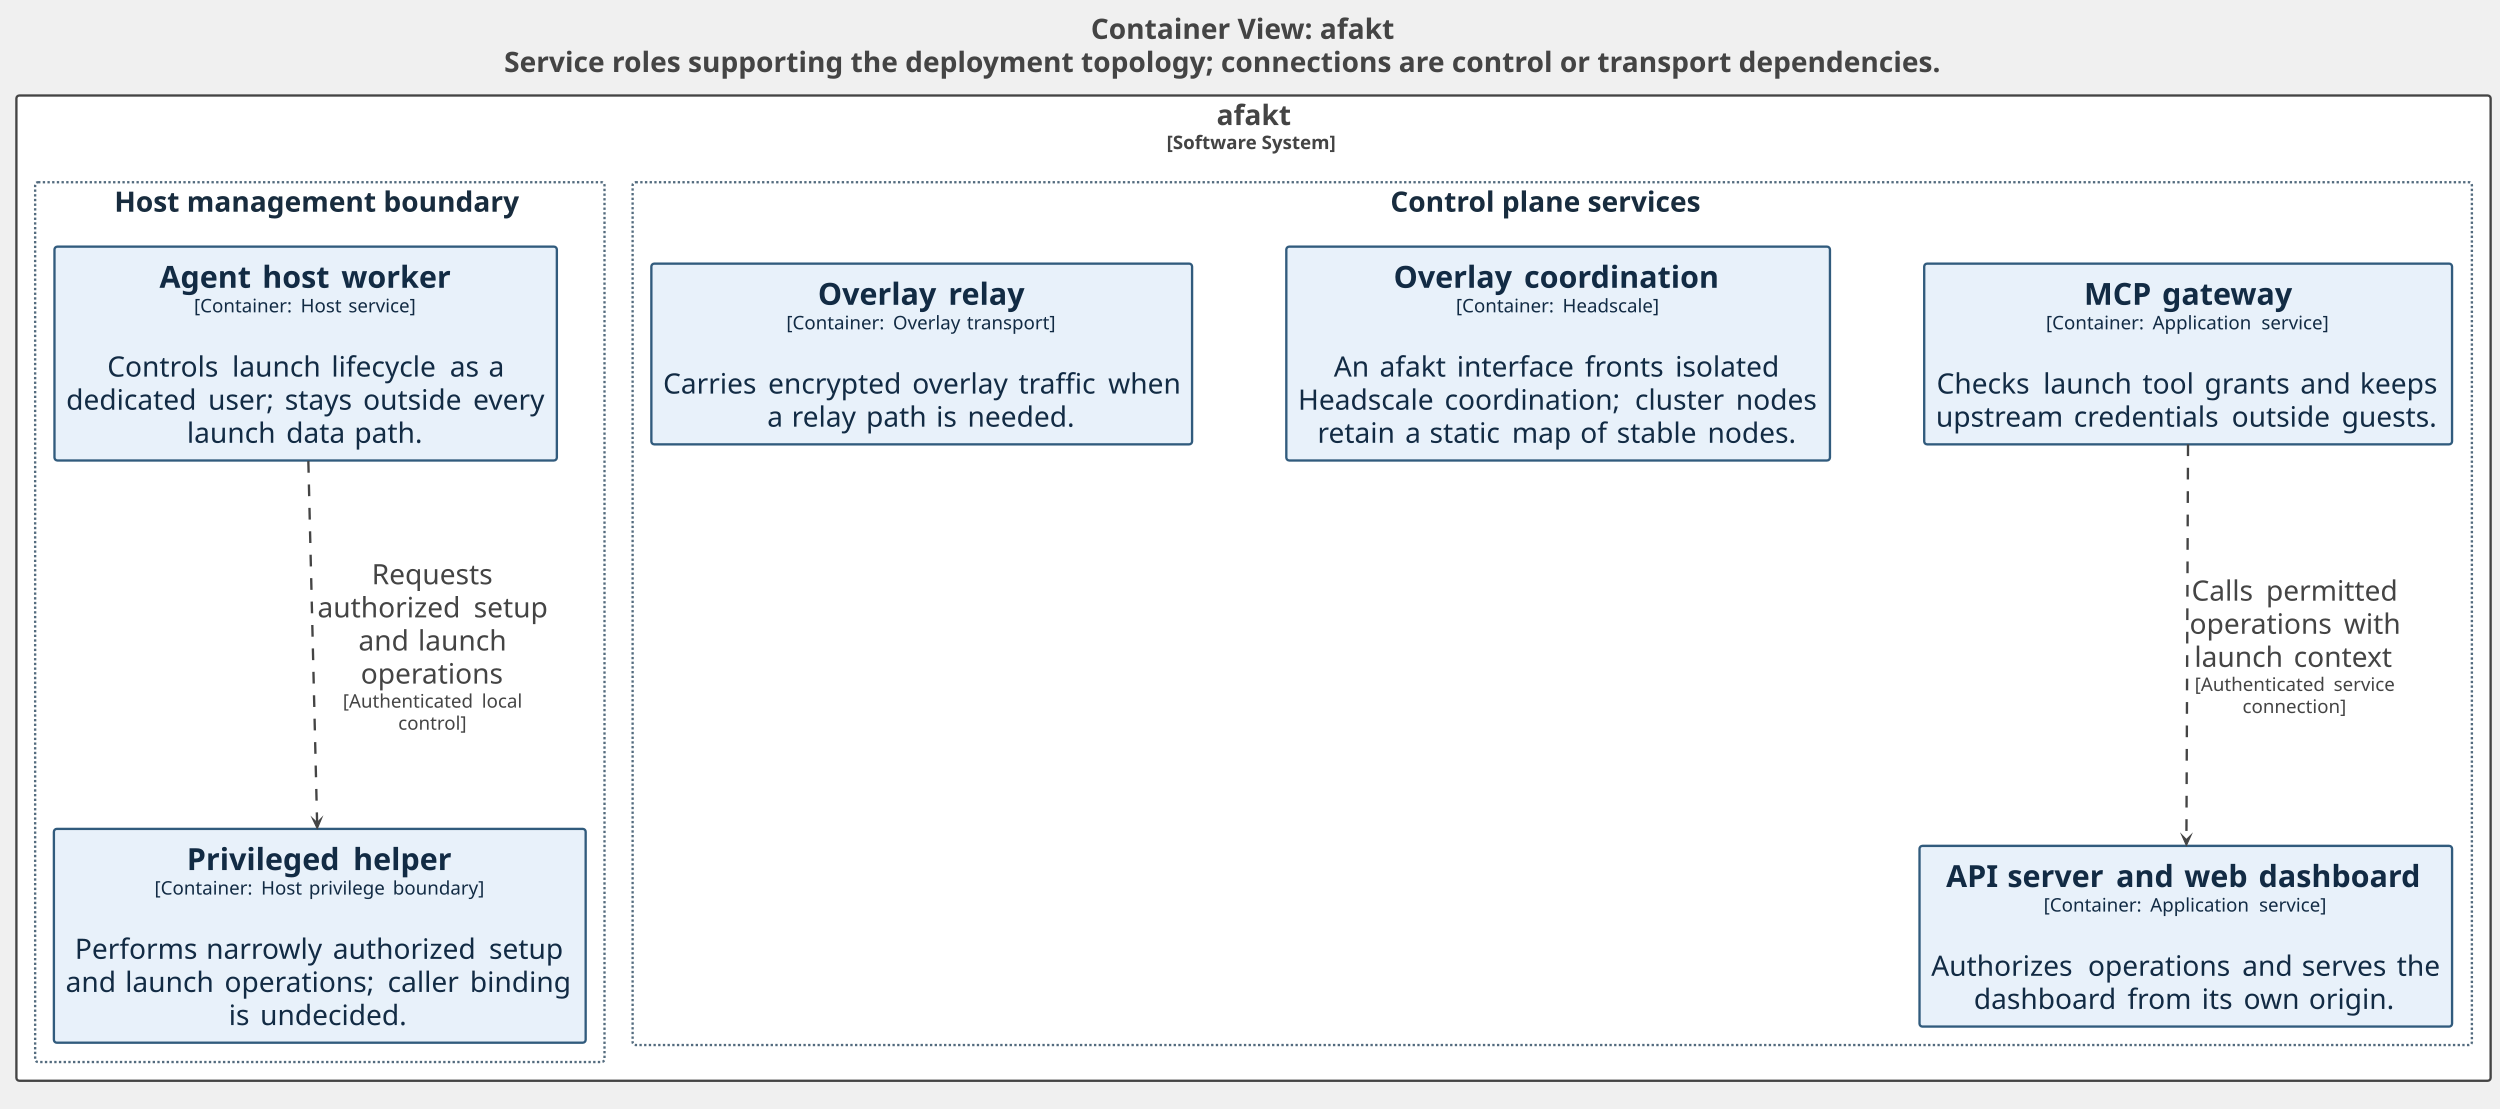
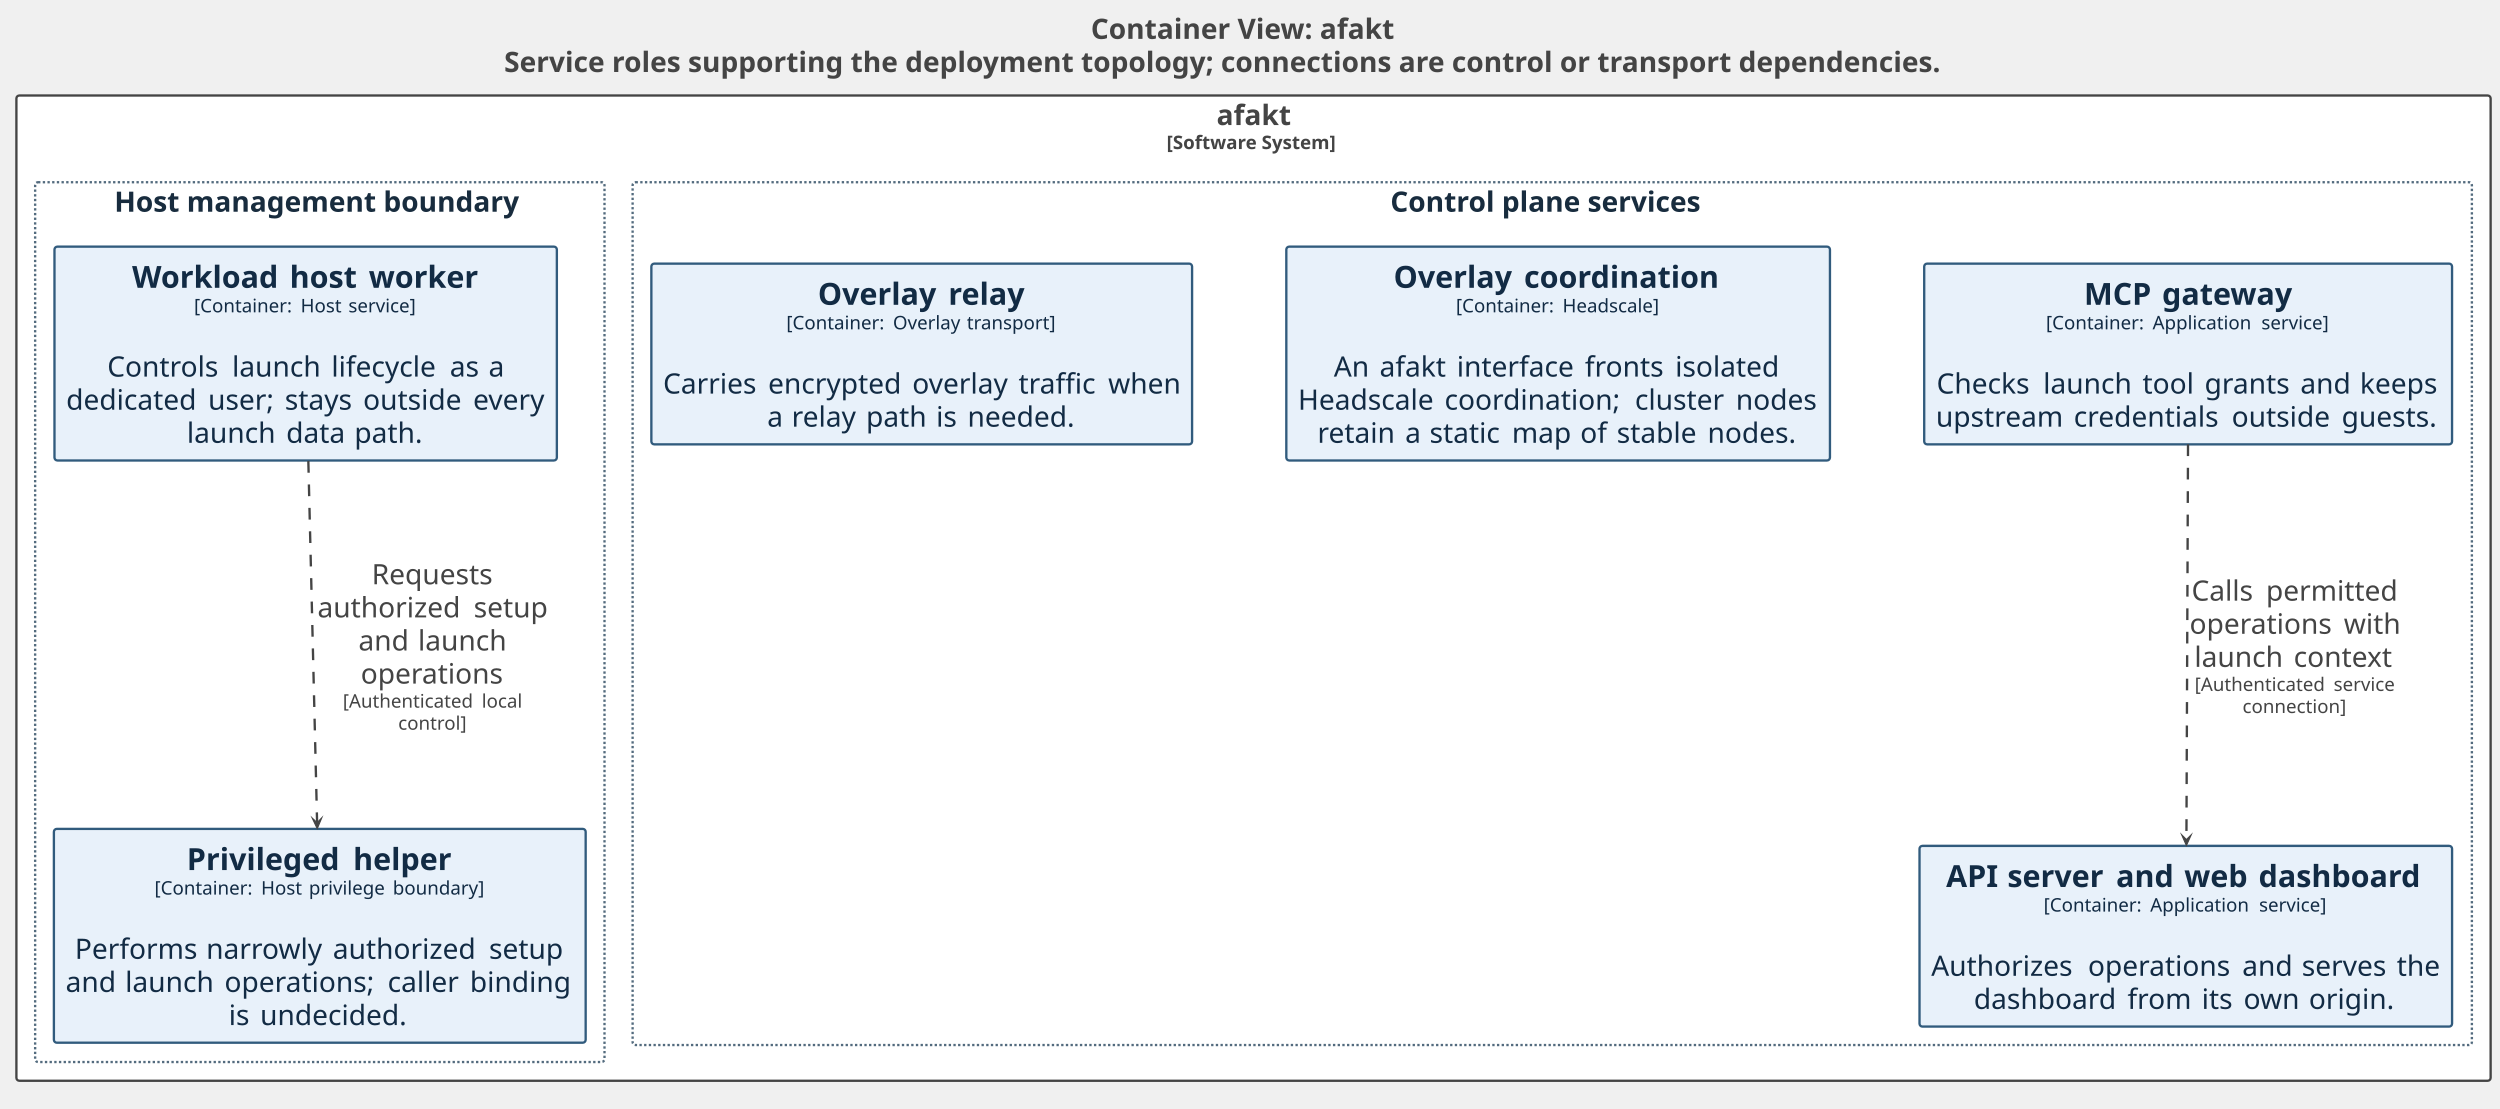
<svg xmlns="http://www.w3.org/2000/svg" version="1.1" data-diagram-type="DESCRIPTION" style="width:2134px;height:946px;background:#FFFFFF;" width="2134px" height="946px" viewBox="0 0 2134 946" zoomAndPan="magnify" preserveAspectRatio="none" contentStyleType="text/css">
  <defs />
  <g font-family="sans-serif" lengthAdjust="spacing">
    <g class="title" data-source-line="1">
      <text x="931.131" y="33.203" fill="#444" font-size="24" textLength="264.738" font-weight="700">Container View: afakt</text>
      <text x="430.301" y="61.469" fill="#444" font-size="24" textLength="1266.398" font-weight="700">Service roles supporting the deployment topology; connections are control or transport dependencies.</text>
    </g>
    <g class="cluster" data-qualified-name="afakt.n.size.16..Software System...size." id="ent0001" data-source-line="75">
      <rect x="14" y="81.531" width="2112" height="841" fill="#FFF" style="stroke:#444;stroke-width:2;" rx="2.5" ry="2.5" />
      <text x="1038.459" y="106.734" fill="#444" font-size="24" textLength="63.082" font-weight="700">afakt</text>
      <text x="995.82" y="127.266" fill="#444" font-size="16" textLength="148.359" font-weight="700">[Software System]</text>
    </g>
    <g class="cluster" data-qualified-name="afakt.n.size.16..Software System...size..group1" id="ent0002" data-source-line="76">
      <rect x="540" y="155.531" width="1570" height="736.5" fill="#FFF" style="stroke:#536B7E;stroke-width:2;stroke-dasharray:2,2;" rx="2.5" ry="2.5" />
      <text x="1186.795" y="180.734" fill="#182C3E" font-size="24" textLength="276.41" font-weight="700">Control plane services</text>
    </g>
    <g class="cluster" data-qualified-name="afakt.n.size.16..Software System...size..group2" id="ent0007" data-source-line="83">
      <rect x="30" y="155.531" width="486" height="751" fill="#FFF" style="stroke:#536B7E;stroke-width:2;stroke-dasharray:2,2;" rx="2.5" ry="2.5" />
      <text x="97.594" y="180.734" fill="#182C3E" font-size="24" textLength="350.813" font-weight="700">Host management boundary</text>
    </g>
    <g class="entity" data-qualified-name="afakt.n.size.16..Software System...size..group1.afakt.APIserverandwebdashboard" id="ent0003" data-source-line="77">
      <rect x="1638.5" y="722.031" width="454.59" height="154.262" fill="#E8F1FA" style="stroke:#315B7D;stroke-width:2;" rx="2.5" ry="2.5" />
      <text x="1661.216" y="757.168" fill="#122B44" font-size="26" textLength="43.71" font-weight="700">API</text>
      <text x="1704.926" y="757.168" fill="#122B44" font-size="26" font-weight="700"> </text>
      <text x="1713.496" y="757.168" fill="#122B44" font-size="26" textLength="84.233" font-weight="700">server</text>
      <text x="1797.729" y="757.168" fill="#122B44" font-size="26" font-weight="700"> </text>
      <text x="1806.298" y="757.168" fill="#122B44" font-size="26" textLength="49.588" font-weight="700">and</text>
      <text x="1855.886" y="757.168" fill="#122B44" font-size="26" font-weight="700"> </text>
      <text x="1864.456" y="757.168" fill="#122B44" font-size="26" textLength="54.895" font-weight="700">web</text>
      <text x="1919.35" y="757.168" fill="#122B44" font-size="26" font-weight="700"> </text>
      <text x="1927.919" y="757.168" fill="#122B44" font-size="26" textLength="142.454" font-weight="700">dashboard</text>
      <text x="1744.436" y="778.121" fill="#122B44" font-size="16" textLength="85.93">[Container:</text>
      <text x="1830.365" y="778.121" fill="#122B44" font-size="16"> </text>
      <text x="1835.428" y="778.121" fill="#122B44" font-size="16" textLength="87.828">Application</text>
      <text x="1923.256" y="778.121" fill="#122B44" font-size="16"> </text>
      <text x="1928.318" y="778.121" fill="#122B44" font-size="16" textLength="58.836">service]</text>
      <text x="1861.998" y="804.699" fill="#122B44" font-size="24"> </text>
      <text x="1648.5" y="832.965" fill="#122B44" font-size="24" textLength="126.188">Authorizes</text>
      <text x="1774.688" y="832.965" fill="#122B44" font-size="24"> </text>
      <text x="1782.281" y="832.965" fill="#122B44" font-size="24" textLength="124.078">operations</text>
      <text x="1906.359" y="832.965" fill="#122B44" font-size="24"> </text>
      <text x="1913.953" y="832.965" fill="#122B44" font-size="24" textLength="43.254">and</text>
      <text x="1957.207" y="832.965" fill="#122B44" font-size="24"> </text>
      <text x="1964.801" y="832.965" fill="#122B44" font-size="24" textLength="73.453">serves</text>
      <text x="2038.254" y="832.965" fill="#122B44" font-size="24"> </text>
      <text x="2045.848" y="832.965" fill="#122B44" font-size="24" textLength="37.242">the</text>
      <text x="1684.869" y="861.23" fill="#122B44" font-size="24" textLength="123.516">dashboard</text>
      <text x="1808.385" y="861.23" fill="#122B44" font-size="24"> </text>
      <text x="1815.979" y="861.23" fill="#122B44" font-size="24" textLength="55.793">from</text>
      <text x="1871.771" y="861.23" fill="#122B44" font-size="24"> </text>
      <text x="1879.365" y="861.23" fill="#122B44" font-size="24" textLength="28.148">its</text>
      <text x="1907.514" y="861.23" fill="#122B44" font-size="24"> </text>
      <text x="1915.107" y="861.23" fill="#122B44" font-size="24" textLength="48.129">own</text>
      <text x="1963.236" y="861.23" fill="#122B44" font-size="24"> </text>
      <text x="1970.83" y="861.23" fill="#122B44" font-size="24" textLength="75.891">origin.</text>
    </g>
    <g class="entity" data-qualified-name="afakt.n.size.16..Software System...size..group1.afakt.MCPgateway" id="ent0004" data-source-line="78">
      <rect x="1642.5" y="225.031" width="450.57" height="154.262" fill="#E8F1FA" style="stroke:#315B7D;stroke-width:2;" rx="2.5" ry="2.5" />
      <text x="1778.924" y="260.168" fill="#122B44" font-size="26" textLength="58.068" font-weight="700">MCP</text>
      <text x="1836.993" y="260.168" fill="#122B44" font-size="26" font-weight="700"> </text>
      <text x="1845.562" y="260.168" fill="#122B44" font-size="26" textLength="111.084" font-weight="700">gateway</text>
      <text x="1746.426" y="281.121" fill="#122B44" font-size="16" textLength="85.93">[Container:</text>
      <text x="1832.355" y="281.121" fill="#122B44" font-size="16"> </text>
      <text x="1837.418" y="281.121" fill="#122B44" font-size="16" textLength="87.828">Application</text>
      <text x="1925.246" y="281.121" fill="#122B44" font-size="16"> </text>
      <text x="1930.309" y="281.121" fill="#122B44" font-size="16" textLength="58.836">service]</text>
      <text x="1863.988" y="307.699" fill="#122B44" font-size="24"> </text>
      <text x="1653.051" y="335.965" fill="#122B44" font-size="24" textLength="83.426">Checks</text>
      <text x="1736.477" y="335.965" fill="#122B44" font-size="24"> </text>
      <text x="1744.07" y="335.965" fill="#122B44" font-size="24" textLength="77.168">launch</text>
      <text x="1821.238" y="335.965" fill="#122B44" font-size="24"> </text>
      <text x="1828.832" y="335.965" fill="#122B44" font-size="24" textLength="45.398">tool</text>
      <text x="1874.23" y="335.965" fill="#122B44" font-size="24"> </text>
      <text x="1881.824" y="335.965" fill="#122B44" font-size="24" textLength="74.145">grants</text>
      <text x="1955.969" y="335.965" fill="#122B44" font-size="24"> </text>
      <text x="1963.563" y="335.965" fill="#122B44" font-size="24" textLength="43.254">and</text>
      <text x="2006.816" y="335.965" fill="#122B44" font-size="24"> </text>
      <text x="2014.41" y="335.965" fill="#122B44" font-size="24" textLength="68.109">keeps</text>
      <text x="1652.5" y="364.23" fill="#122B44" font-size="24" textLength="110.063">upstream</text>
      <text x="1762.563" y="364.23" fill="#122B44" font-size="24"> </text>
      <text x="1770.156" y="364.23" fill="#122B44" font-size="24" textLength="127.195">credentials</text>
      <text x="1897.352" y="364.23" fill="#122B44" font-size="24"> </text>
      <text x="1904.945" y="364.23" fill="#122B44" font-size="24" textLength="86.262">outside</text>
      <text x="1991.207" y="364.23" fill="#122B44" font-size="24"> </text>
      <text x="1998.801" y="364.23" fill="#122B44" font-size="24" textLength="84.27">guests.</text>
    </g>
    <g class="entity" data-qualified-name="afakt.n.size.16..Software System...size..group1.afakt.Overlaycoordination" id="ent0005" data-source-line="79">
      <rect x="1098" y="210.531" width="464.047" height="182.527" fill="#E8F1FA" style="stroke:#315B7D;stroke-width:2;" rx="2.5" ry="2.5" />
      <text x="1189.556" y="245.668" fill="#122B44" font-size="26" textLength="102.781" font-weight="700">Overlay</text>
      <text x="1292.337" y="245.668" fill="#122B44" font-size="26" font-weight="700"> </text>
      <text x="1300.907" y="245.668" fill="#122B44" font-size="26" textLength="169.584" font-weight="700">coordination</text>
      <text x="1242.773" y="266.621" fill="#122B44" font-size="16" textLength="85.93">[Container:</text>
      <text x="1328.703" y="266.621" fill="#122B44" font-size="16"> </text>
      <text x="1333.766" y="266.621" fill="#122B44" font-size="16" textLength="83.508">Headscale]</text>
      <text x="1326.227" y="293.199" fill="#122B44" font-size="24"> </text>
      <text x="1138.545" y="321.465" fill="#122B44" font-size="24" textLength="31.453">An</text>
      <text x="1169.998" y="321.465" fill="#122B44" font-size="24"> </text>
      <text x="1177.592" y="321.465" fill="#122B44" font-size="24" textLength="58.336">afakt</text>
      <text x="1235.928" y="321.465" fill="#122B44" font-size="24"> </text>
      <text x="1243.521" y="321.465" fill="#122B44" font-size="24" textLength="101.742">interface</text>
      <text x="1345.264" y="321.465" fill="#122B44" font-size="24"> </text>
      <text x="1352.857" y="321.465" fill="#122B44" font-size="24" textLength="69.492">fronts</text>
      <text x="1422.35" y="321.465" fill="#122B44" font-size="24"> </text>
      <text x="1429.943" y="321.465" fill="#122B44" font-size="24" textLength="91.559">isolated</text>
      <text x="1108" y="349.73" fill="#122B44" font-size="24" textLength="117.457">Headscale</text>
      <text x="1225.457" y="349.73" fill="#122B44" font-size="24"> </text>
      <text x="1233.051" y="349.73" fill="#122B44" font-size="24" textLength="154.934">coordination;</text>
      <text x="1387.984" y="349.73" fill="#122B44" font-size="24"> </text>
      <text x="1395.578" y="349.73" fill="#122B44" font-size="24" textLength="78.527">cluster</text>
      <text x="1474.105" y="349.73" fill="#122B44" font-size="24"> </text>
      <text x="1481.699" y="349.73" fill="#122B44" font-size="24" textLength="70.348">nodes</text>
      <text x="1124.576" y="377.996" fill="#122B44" font-size="24" textLength="67.254">retain</text>
      <text x="1191.83" y="377.996" fill="#122B44" font-size="24"> </text>
      <text x="1199.424" y="377.996" fill="#122B44" font-size="24">a</text>
      <text x="1212.678" y="377.996" fill="#122B44" font-size="24"> </text>
      <text x="1220.271" y="377.996" fill="#122B44" font-size="24" textLength="62.672">static</text>
      <text x="1282.943" y="377.996" fill="#122B44" font-size="24"> </text>
      <text x="1290.537" y="377.996" fill="#122B44" font-size="24" textLength="50.766">map</text>
      <text x="1341.303" y="377.996" fill="#122B44" font-size="24"> </text>
      <text x="1348.896" y="377.996" fill="#122B44" font-size="24" textLength="23.566">of</text>
      <text x="1372.463" y="377.996" fill="#122B44" font-size="24"> </text>
      <text x="1380.057" y="377.996" fill="#122B44" font-size="24" textLength="69.879">stable</text>
      <text x="1449.936" y="377.996" fill="#122B44" font-size="24"> </text>
      <text x="1457.529" y="377.996" fill="#122B44" font-size="24" textLength="77.941">nodes.</text>
    </g>
    <g class="entity" data-qualified-name="afakt.n.size.16..Software System...size..group1.afakt.Overlayrelay" id="ent0006" data-source-line="80">
      <rect x="556" y="225.031" width="461.563" height="154.262" fill="#E8F1FA" style="stroke:#315B7D;stroke-width:2;" rx="2.5" ry="2.5" />
      <text x="698.13" y="260.168" fill="#122B44" font-size="26" textLength="102.781" font-weight="700">Overlay</text>
      <text x="800.911" y="260.168" fill="#122B44" font-size="26" font-weight="700"> </text>
      <text x="809.48" y="260.168" fill="#122B44" font-size="26" textLength="65.952" font-weight="700">relay</text>
      <text x="671.215" y="281.121" fill="#122B44" font-size="16" textLength="85.93">[Container:</text>
      <text x="757.145" y="281.121" fill="#122B44" font-size="16"> </text>
      <text x="762.207" y="281.121" fill="#122B44" font-size="16" textLength="57.992">Overlay</text>
      <text x="820.199" y="281.121" fill="#122B44" font-size="16"> </text>
      <text x="825.262" y="281.121" fill="#122B44" font-size="16" textLength="77.086">transport]</text>
      <text x="782.984" y="307.699" fill="#122B44" font-size="24"> </text>
      <text x="566" y="335.965" fill="#122B44" font-size="24" textLength="82.043">Carries</text>
      <text x="648.043" y="335.965" fill="#122B44" font-size="24"> </text>
      <text x="655.637" y="335.965" fill="#122B44" font-size="24" textLength="115.477">encrypted</text>
      <text x="771.113" y="335.965" fill="#122B44" font-size="24"> </text>
      <text x="778.707" y="335.965" fill="#122B44" font-size="24" textLength="83.086">overlay</text>
      <text x="861.793" y="335.965" fill="#122B44" font-size="24"> </text>
      <text x="869.387" y="335.965" fill="#122B44" font-size="24" textLength="68.93">traffic</text>
      <text x="938.316" y="335.965" fill="#122B44" font-size="24"> </text>
      <text x="945.91" y="335.965" fill="#122B44" font-size="24" textLength="61.652">when</text>
      <text x="654.898" y="364.23" fill="#122B44" font-size="24">a</text>
      <text x="668.152" y="364.23" fill="#122B44" font-size="24"> </text>
      <text x="675.746" y="364.23" fill="#122B44" font-size="24" textLength="55.922">relay</text>
      <text x="731.668" y="364.23" fill="#122B44" font-size="24"> </text>
      <text x="739.262" y="364.23" fill="#122B44" font-size="24" textLength="52.23">path</text>
      <text x="791.492" y="364.23" fill="#122B44" font-size="24"> </text>
      <text x="799.086" y="364.23" fill="#122B44" font-size="24" textLength="19.172">is</text>
      <text x="818.258" y="364.23" fill="#122B44" font-size="24"> </text>
      <text x="825.852" y="364.23" fill="#122B44" font-size="24" textLength="92.813">needed.</text>
    </g>
-     <g class="entity" data-qualified-name="afakt.n.size.16..Software System...size..group2.afakt.Agenthostworker" id="ent0008" data-source-line="84">
+     <g class="entity" data-qualified-name="afakt.n.size.16..Software System...size..group2.afakt.Workloadhostworker" id="ent0008" data-source-line="84">
      <rect x="46.5" y="210.531" width="428.832" height="182.527" fill="#E8F1FA" style="stroke:#315B7D;stroke-width:2;" rx="2.5" ry="2.5" />
-       <text x="136.134" y="245.668" fill="#122B44" font-size="26" textLength="79.143" font-weight="700">Agent</text>
-       <text x="215.276" y="245.668" fill="#122B44" font-size="26" font-weight="700"> </text>
-       <text x="223.846" y="245.668" fill="#122B44" font-size="26" textLength="58.919" font-weight="700">host</text>
-       <text x="282.765" y="245.668" fill="#122B44" font-size="26" font-weight="700"> </text>
-       <text x="291.334" y="245.668" fill="#122B44" font-size="26" textLength="94.364" font-weight="700">worker</text>
+       <text x="112.73" y="245.668" fill="#122B44" font-size="26" textLength="125.95" font-weight="700">Workload</text>
+       <text x="238.68" y="245.668" fill="#122B44" font-size="26" font-weight="700"> </text>
+       <text x="247.25" y="245.668" fill="#122B44" font-size="26" textLength="58.919" font-weight="700">host</text>
+       <text x="306.168" y="245.668" fill="#122B44" font-size="26" font-weight="700"> </text>
+       <text x="314.738" y="245.668" fill="#122B44" font-size="26" textLength="94.364" font-weight="700">worker</text>
      <text x="165.607" y="266.621" fill="#122B44" font-size="16" textLength="85.93">[Container:</text>
      <text x="251.537" y="266.621" fill="#122B44" font-size="16"> </text>
      <text x="256.6" y="266.621" fill="#122B44" font-size="16" textLength="35.727">Host</text>
      <text x="292.326" y="266.621" fill="#122B44" font-size="16"> </text>
      <text x="297.389" y="266.621" fill="#122B44" font-size="16" textLength="58.836">service]</text>
      <text x="257.119" y="293.199" fill="#122B44" font-size="24"> </text>
      <text x="91.545" y="321.465" fill="#122B44" font-size="24" textLength="98.953">Controls</text>
      <text x="190.498" y="321.465" fill="#122B44" font-size="24"> </text>
      <text x="198.092" y="321.465" fill="#122B44" font-size="24" textLength="77.168">launch</text>
      <text x="275.26" y="321.465" fill="#122B44" font-size="24"> </text>
      <text x="282.854" y="321.465" fill="#122B44" font-size="24" textLength="93.504">lifecycle</text>
      <text x="376.357" y="321.465" fill="#122B44" font-size="24"> </text>
      <text x="383.951" y="321.465" fill="#122B44" font-size="24" textLength="25.488">as</text>
      <text x="409.439" y="321.465" fill="#122B44" font-size="24"> </text>
      <text x="417.033" y="321.465" fill="#122B44" font-size="24">a</text>
      <text x="56.5" y="349.73" fill="#122B44" font-size="24" textLength="113.52">dedicated</text>
      <text x="170.02" y="349.73" fill="#122B44" font-size="24"> </text>
      <text x="177.613" y="349.73" fill="#122B44" font-size="24" textLength="57.914">user;</text>
      <text x="235.527" y="349.73" fill="#122B44" font-size="24"> </text>
      <text x="243.121" y="349.73" fill="#122B44" font-size="24" textLength="59.238">stays</text>
      <text x="302.359" y="349.73" fill="#122B44" font-size="24"> </text>
      <text x="309.953" y="349.73" fill="#122B44" font-size="24" textLength="86.262">outside</text>
      <text x="396.215" y="349.73" fill="#122B44" font-size="24"> </text>
      <text x="403.809" y="349.73" fill="#122B44" font-size="24" textLength="61.523">every</text>
      <text x="159.531" y="377.996" fill="#122B44" font-size="24" textLength="77.168">launch</text>
      <text x="236.699" y="377.996" fill="#122B44" font-size="24"> </text>
      <text x="244.293" y="377.996" fill="#122B44" font-size="24" textLength="50.59">data</text>
      <text x="294.883" y="377.996" fill="#122B44" font-size="24"> </text>
      <text x="302.477" y="377.996" fill="#122B44" font-size="24" textLength="59.824">path.</text>
    </g>
    <g class="entity" data-qualified-name="afakt.n.size.16..Software System...size..group2.afakt.Privilegedhelper" id="ent0009" data-source-line="85">
      <rect x="46" y="707.531" width="453.922" height="182.527" fill="#E8F1FA" style="stroke:#315B7D;stroke-width:2;" rx="2.5" ry="2.5" />
      <text x="159.452" y="742.668" fill="#122B44" font-size="26" textLength="133.402" font-weight="700">Privileged</text>
      <text x="292.854" y="742.668" fill="#122B44" font-size="26" font-weight="700"> </text>
      <text x="301.424" y="742.668" fill="#122B44" font-size="26" textLength="85.046" font-weight="700">helper</text>
      <text x="131.863" y="763.621" fill="#122B44" font-size="16" textLength="85.93">[Container:</text>
      <text x="217.793" y="763.621" fill="#122B44" font-size="16"> </text>
      <text x="222.855" y="763.621" fill="#122B44" font-size="16" textLength="35.727">Host</text>
      <text x="258.582" y="763.621" fill="#122B44" font-size="16"> </text>
      <text x="263.645" y="763.621" fill="#122B44" font-size="16" textLength="66.578">privilege</text>
      <text x="330.223" y="763.621" fill="#122B44" font-size="16"> </text>
      <text x="335.285" y="763.621" fill="#122B44" font-size="16" textLength="78.773">boundary]</text>
      <text x="269.164" y="790.199" fill="#122B44" font-size="24"> </text>
      <text x="63.91" y="818.465" fill="#122B44" font-size="24" textLength="104.484">Performs</text>
      <text x="168.395" y="818.465" fill="#122B44" font-size="24"> </text>
      <text x="175.988" y="818.465" fill="#122B44" font-size="24" textLength="100.5">narrowly</text>
      <text x="276.488" y="818.465" fill="#122B44" font-size="24"> </text>
      <text x="284.082" y="818.465" fill="#122B44" font-size="24" textLength="125.754">authorized</text>
      <text x="409.836" y="818.465" fill="#122B44" font-size="24"> </text>
      <text x="417.43" y="818.465" fill="#122B44" font-size="24" textLength="64.582">setup</text>
      <text x="56" y="846.73" fill="#122B44" font-size="24" textLength="43.254">and</text>
      <text x="99.254" y="846.73" fill="#122B44" font-size="24"> </text>
      <text x="106.848" y="846.73" fill="#122B44" font-size="24" textLength="77.168">launch</text>
      <text x="184.016" y="846.73" fill="#122B44" font-size="24"> </text>
      <text x="191.609" y="846.73" fill="#122B44" font-size="24" textLength="131.672">operations;</text>
      <text x="323.281" y="846.73" fill="#122B44" font-size="24"> </text>
      <text x="330.875" y="846.73" fill="#122B44" font-size="24" textLength="62.613">caller</text>
      <text x="393.488" y="846.73" fill="#122B44" font-size="24"> </text>
      <text x="401.082" y="846.73" fill="#122B44" font-size="24" textLength="88.84">binding</text>
      <text x="195.242" y="874.996" fill="#122B44" font-size="24" textLength="19.172">is</text>
      <text x="214.414" y="874.996" fill="#122B44" font-size="24"> </text>
      <text x="222.008" y="874.996" fill="#122B44" font-size="24" textLength="128.672">undecided.</text>
    </g>
    <g class="link" data-entity-1="ent0008" data-entity-2="ent0009" id="lnk10" data-link-type="dependency">
      <polygon points="270.8,707.29,274.581,698.196,270.679,702.291,266.583,698.389,270.8,707.29" fill="#444" style="stroke:#444;stroke-width:1;stroke-linejoin:miter;stroke-miterlimit:10;" />
      <path d="M263.194,393.534 C265.355,482.669 268.516,613.074 270.679,702.291" style="stroke:#444;stroke-width:2;stroke-dasharray:10,10;" fill="none" />
      <text x="317.283" y="498.734" fill="#444" font-size="24" textLength="105.363">Requests</text>
      <text x="271" y="527" fill="#444" font-size="24" textLength="125.754">authorized</text>
      <text x="396.754" y="527" fill="#444" font-size="24"> </text>
      <text x="404.348" y="527" fill="#444" font-size="24" textLength="64.582">setup</text>
      <text x="305.957" y="555.266" fill="#444" font-size="24" textLength="43.254">and</text>
      <text x="349.211" y="555.266" fill="#444" font-size="24"> </text>
      <text x="356.805" y="555.266" fill="#444" font-size="24" textLength="77.168">launch</text>
      <text x="307.926" y="583.531" fill="#444" font-size="24" textLength="124.078">operations</text>
      <text x="292.609" y="604.063" fill="#444" font-size="16" textLength="113.539">[Authenticated</text>
      <text x="406.148" y="604.063" fill="#444" font-size="16"> </text>
      <text x="411.211" y="604.063" fill="#444" font-size="16" textLength="36.109">local</text>
      <text x="339.895" y="622.906" fill="#444" font-size="16" textLength="60.141">control]</text>
    </g>
    <g class="link" data-entity-1="ent0004" data-entity-2="ent0003" id="lnk11" data-link-type="dependency">
      <polygon points="1866.308,721.686,1870.345,712.702,1866.329,716.686,1862.345,712.67,1866.308,721.686" fill="#444" style="stroke:#444;stroke-width:1;stroke-linejoin:miter;stroke-miterlimit:10;" />
      <path d="M1867.692,379.29 C1867.316,472.31 1866.705,623.627 1866.329,716.686" style="stroke:#444;stroke-width:2;stroke-dasharray:10,10;" fill="none" />
      <text x="1870.67" y="512.734" fill="#444" font-size="24" textLength="55.969">Calls</text>
      <text x="1926.639" y="512.734" fill="#444" font-size="24"> </text>
      <text x="1934.232" y="512.734" fill="#444" font-size="24" textLength="114.07">permitted</text>
      <text x="1869" y="541" fill="#444" font-size="24" textLength="124.078">operations</text>
      <text x="1993.078" y="541" fill="#444" font-size="24"> </text>
      <text x="2000.672" y="541" fill="#444" font-size="24" textLength="49.301">with</text>
      <text x="1873.119" y="569.266" fill="#444" font-size="24" textLength="77.168">launch</text>
      <text x="1950.287" y="569.266" fill="#444" font-size="24"> </text>
      <text x="1957.881" y="569.266" fill="#444" font-size="24" textLength="87.973">context</text>
      <text x="1873.369" y="589.797" fill="#444" font-size="16" textLength="113.539">[Authenticated</text>
      <text x="1986.908" y="589.797" fill="#444" font-size="16"> </text>
      <text x="1991.971" y="589.797" fill="#444" font-size="16" textLength="53.633">service</text>
      <text x="1914.205" y="608.641" fill="#444" font-size="16" textLength="90.563">connection]</text>
    </g>
  </g>
</svg>
